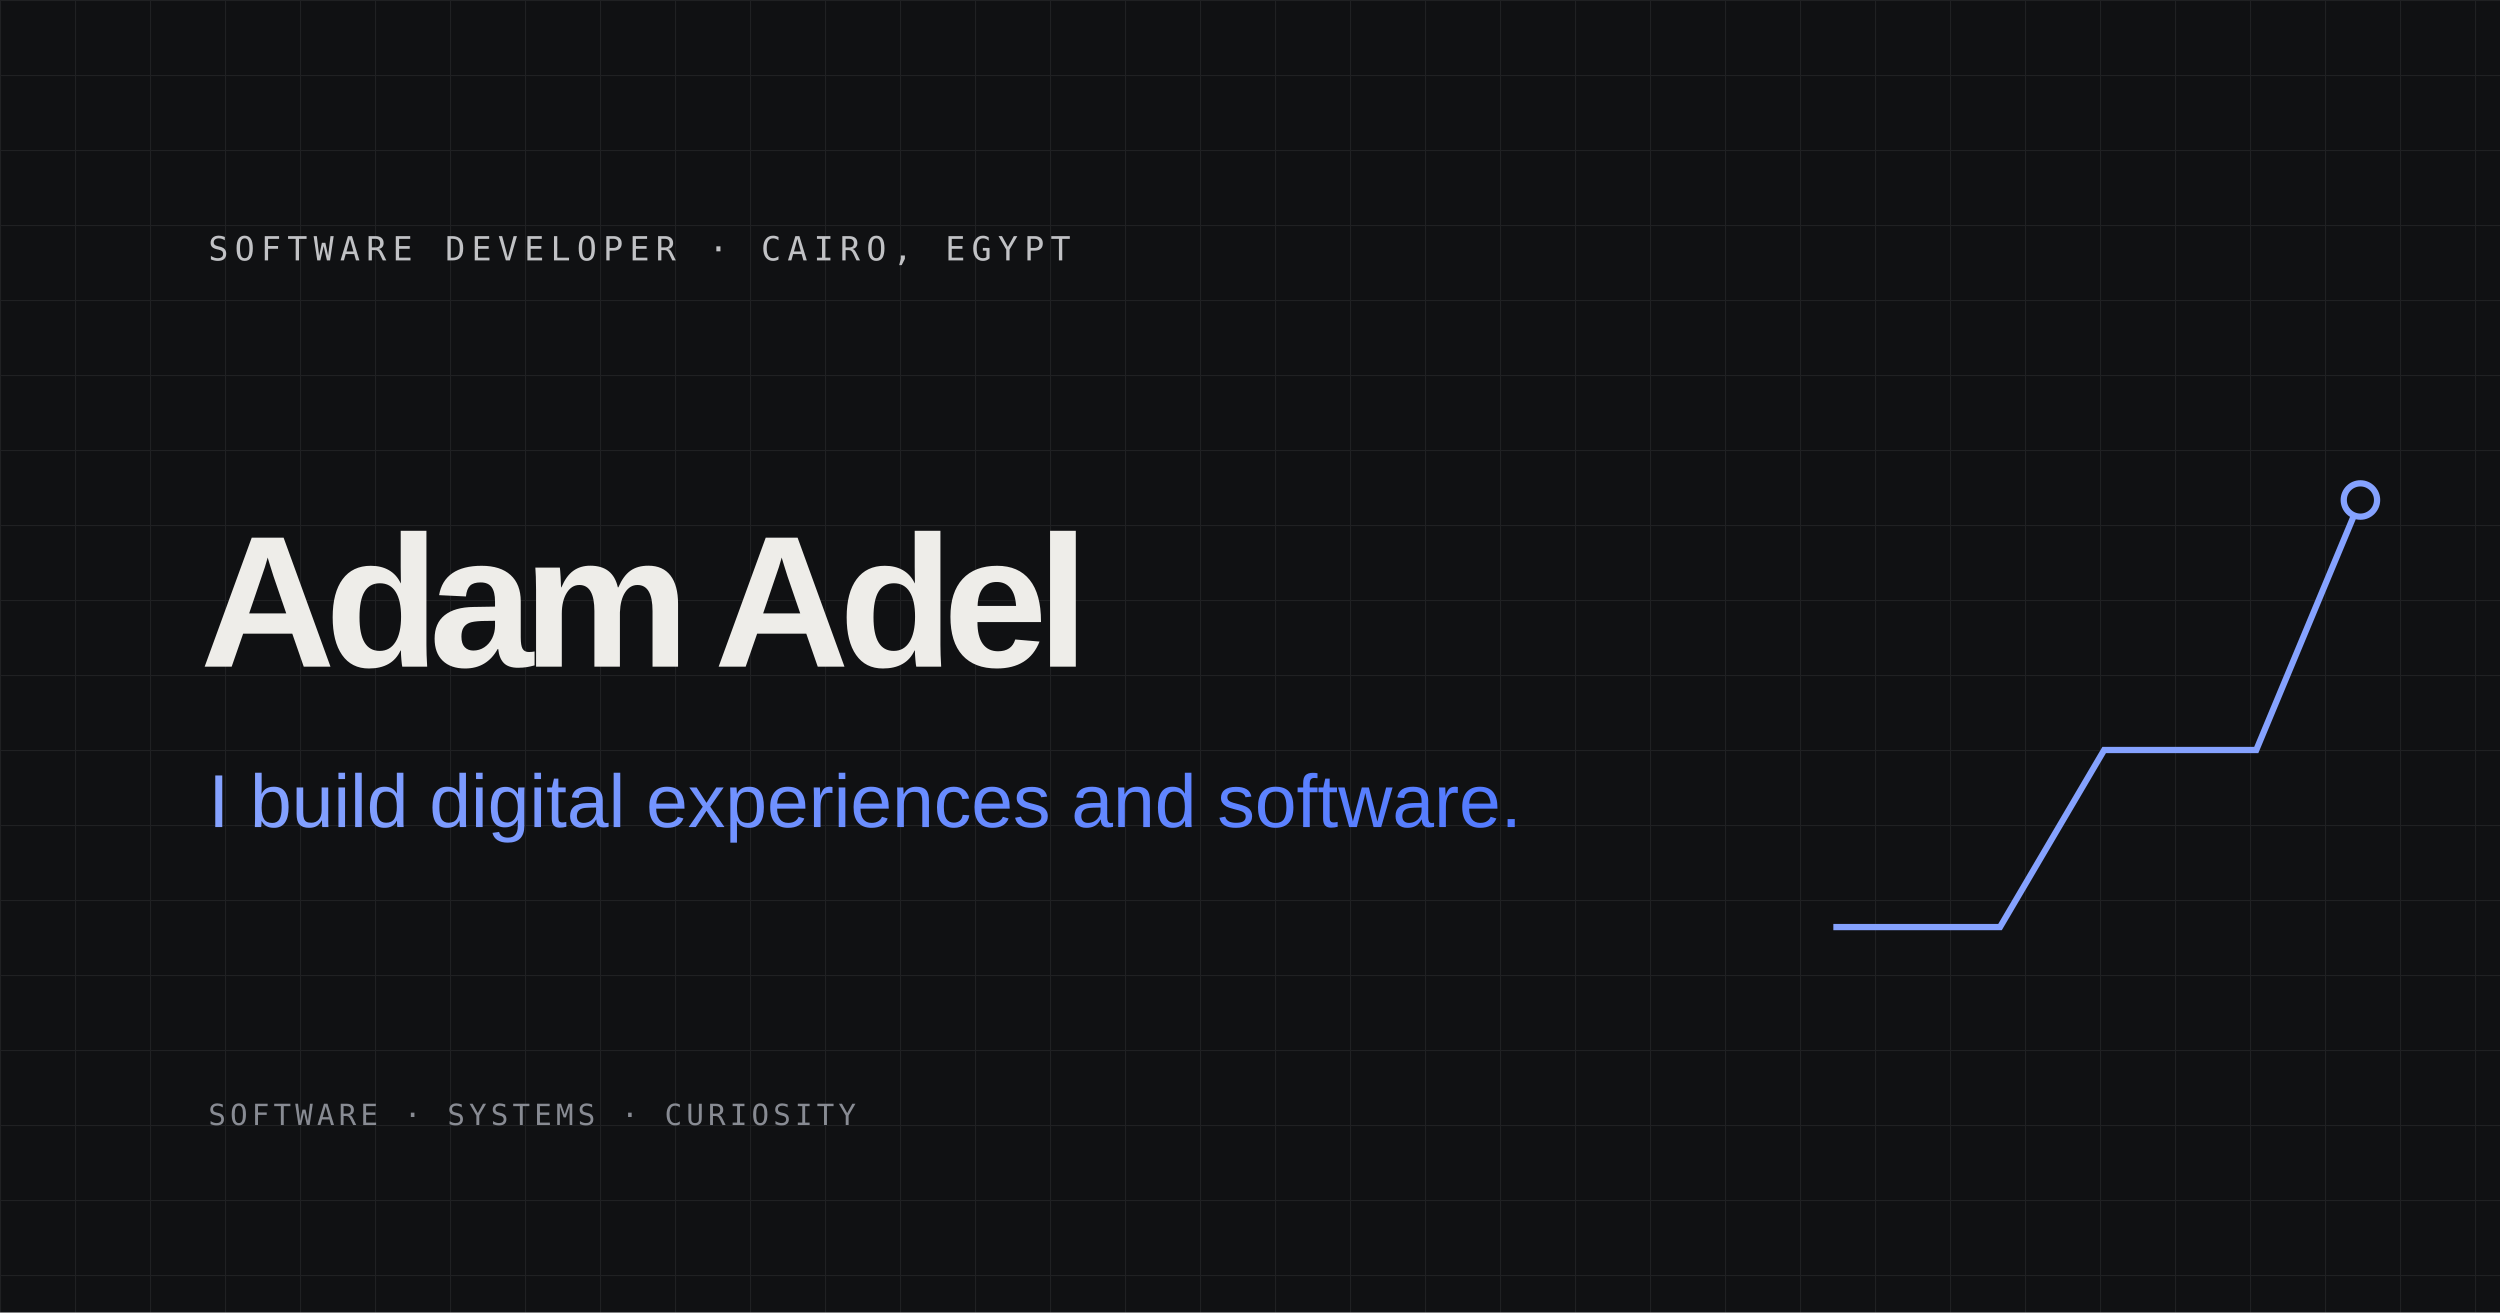
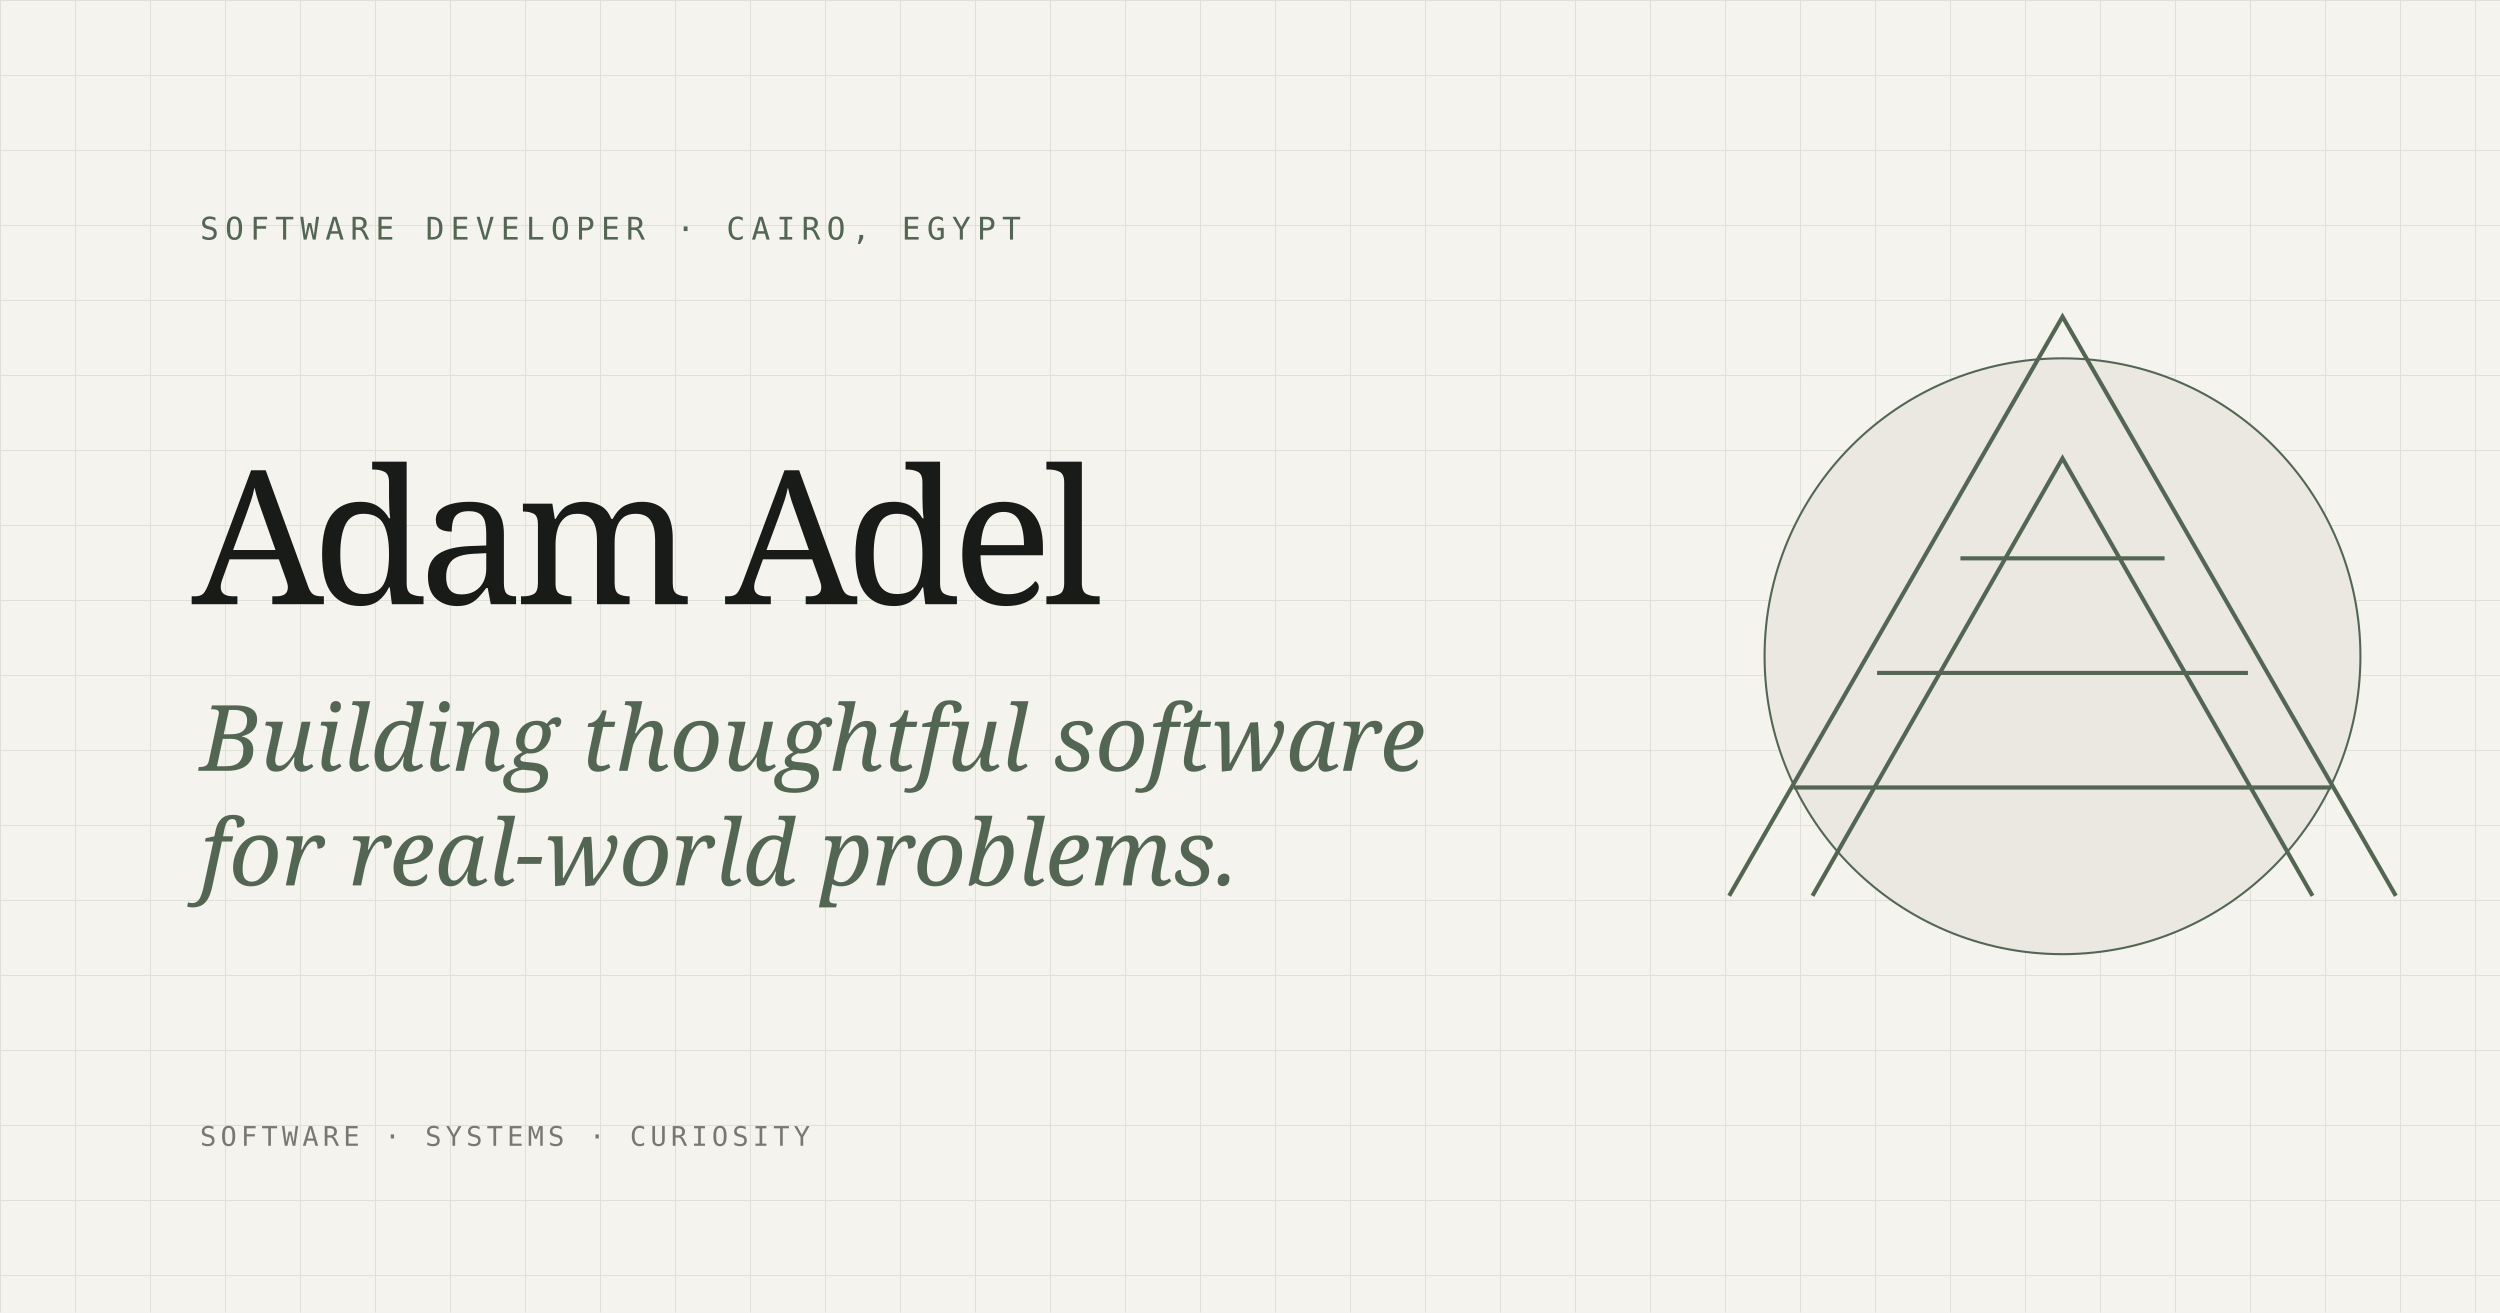
<svg xmlns="http://www.w3.org/2000/svg" width="1200" height="630" viewBox="0 0 1200 630">
  <defs>
-     <pattern id="g" width="36" height="36" patternUnits="userSpaceOnUse">
-       <path d="M36 0H0V36" fill="none" stroke="#ffffff" stroke-opacity=".07" />
+     <pattern id="grid" width="36" height="36" patternUnits="userSpaceOnUse">
+       <path d="M36 0H0V36" fill="none" stroke="#536653" stroke-opacity=".13" />
    </pattern>
-     <linearGradient id="b">
-       <stop stop-color="#85a2ff" />
-       <stop offset="1" stop-color="#527aff" />
-     </linearGradient>
  </defs>
-   <rect width="1200" height="630" fill="#101113" />
-   <rect width="1200" height="630" fill="url(#g)" />
-   <text x="100" y="125" fill="#c1c2c5" font-family="monospace" font-size="16" letter-spacing="3">SOFTWARE DEVELOPER · CAIRO, EGYPT</text>
-   <text x="96" y="320" fill="#eeeDE9" font-family="Arial,sans-serif" font-size="90" font-weight="600" letter-spacing="-5">Adam Adel</text>
-   <text x="100" y="397" fill="url(#b)" font-family="Arial,sans-serif" font-size="36">I build digital experiences and software.</text>
-   <path d="M880 445h80l50-85h73l50-120" fill="none" stroke="#85a2ff" stroke-width="3" />
-   <circle cx="1133" cy="240" r="8" fill="#101113" stroke="#85a2ff" stroke-width="3" />
-   <text x="100" y="540" fill="#888b93" font-family="monospace" font-size="14" letter-spacing="2">SOFTWARE · SYSTEMS · CURIOSITY</text>
+   <rect width="1200" height="630" fill="#F5F3ED" />
+   <rect width="1200" height="630" fill="url(#grid)" />
+   <text x="96" y="115" fill="#536653" font-family="monospace" font-size="15" letter-spacing="3">SOFTWARE DEVELOPER · CAIRO, EGYPT</text>
+   <text x="92" y="290" fill="#191B18" font-family="Georgia,serif" font-size="90" letter-spacing="-4">Adam Adel</text>
+   <text x="96" y="370" fill="#536653" font-family="Georgia,serif" font-size="44" font-style="italic">Building thoughtful software</text>
+   <text x="96" y="425" fill="#536653" font-family="Georgia,serif" font-size="44" font-style="italic">for real-world problems.</text>
+   <circle cx="990" cy="315" r="143" fill="#EAE8E0" stroke="#536653" />
+   <path d="m830 430 160-278 160 278m-280 0 120-210 120 210m-249-52h258m-218-55h178m-138-55h98" fill="none" stroke="#536653" stroke-width="2" />
+   <text x="96" y="550" fill="#777970" font-family="monospace" font-size="13" letter-spacing="2">SOFTWARE · SYSTEMS · CURIOSITY</text>
</svg>
